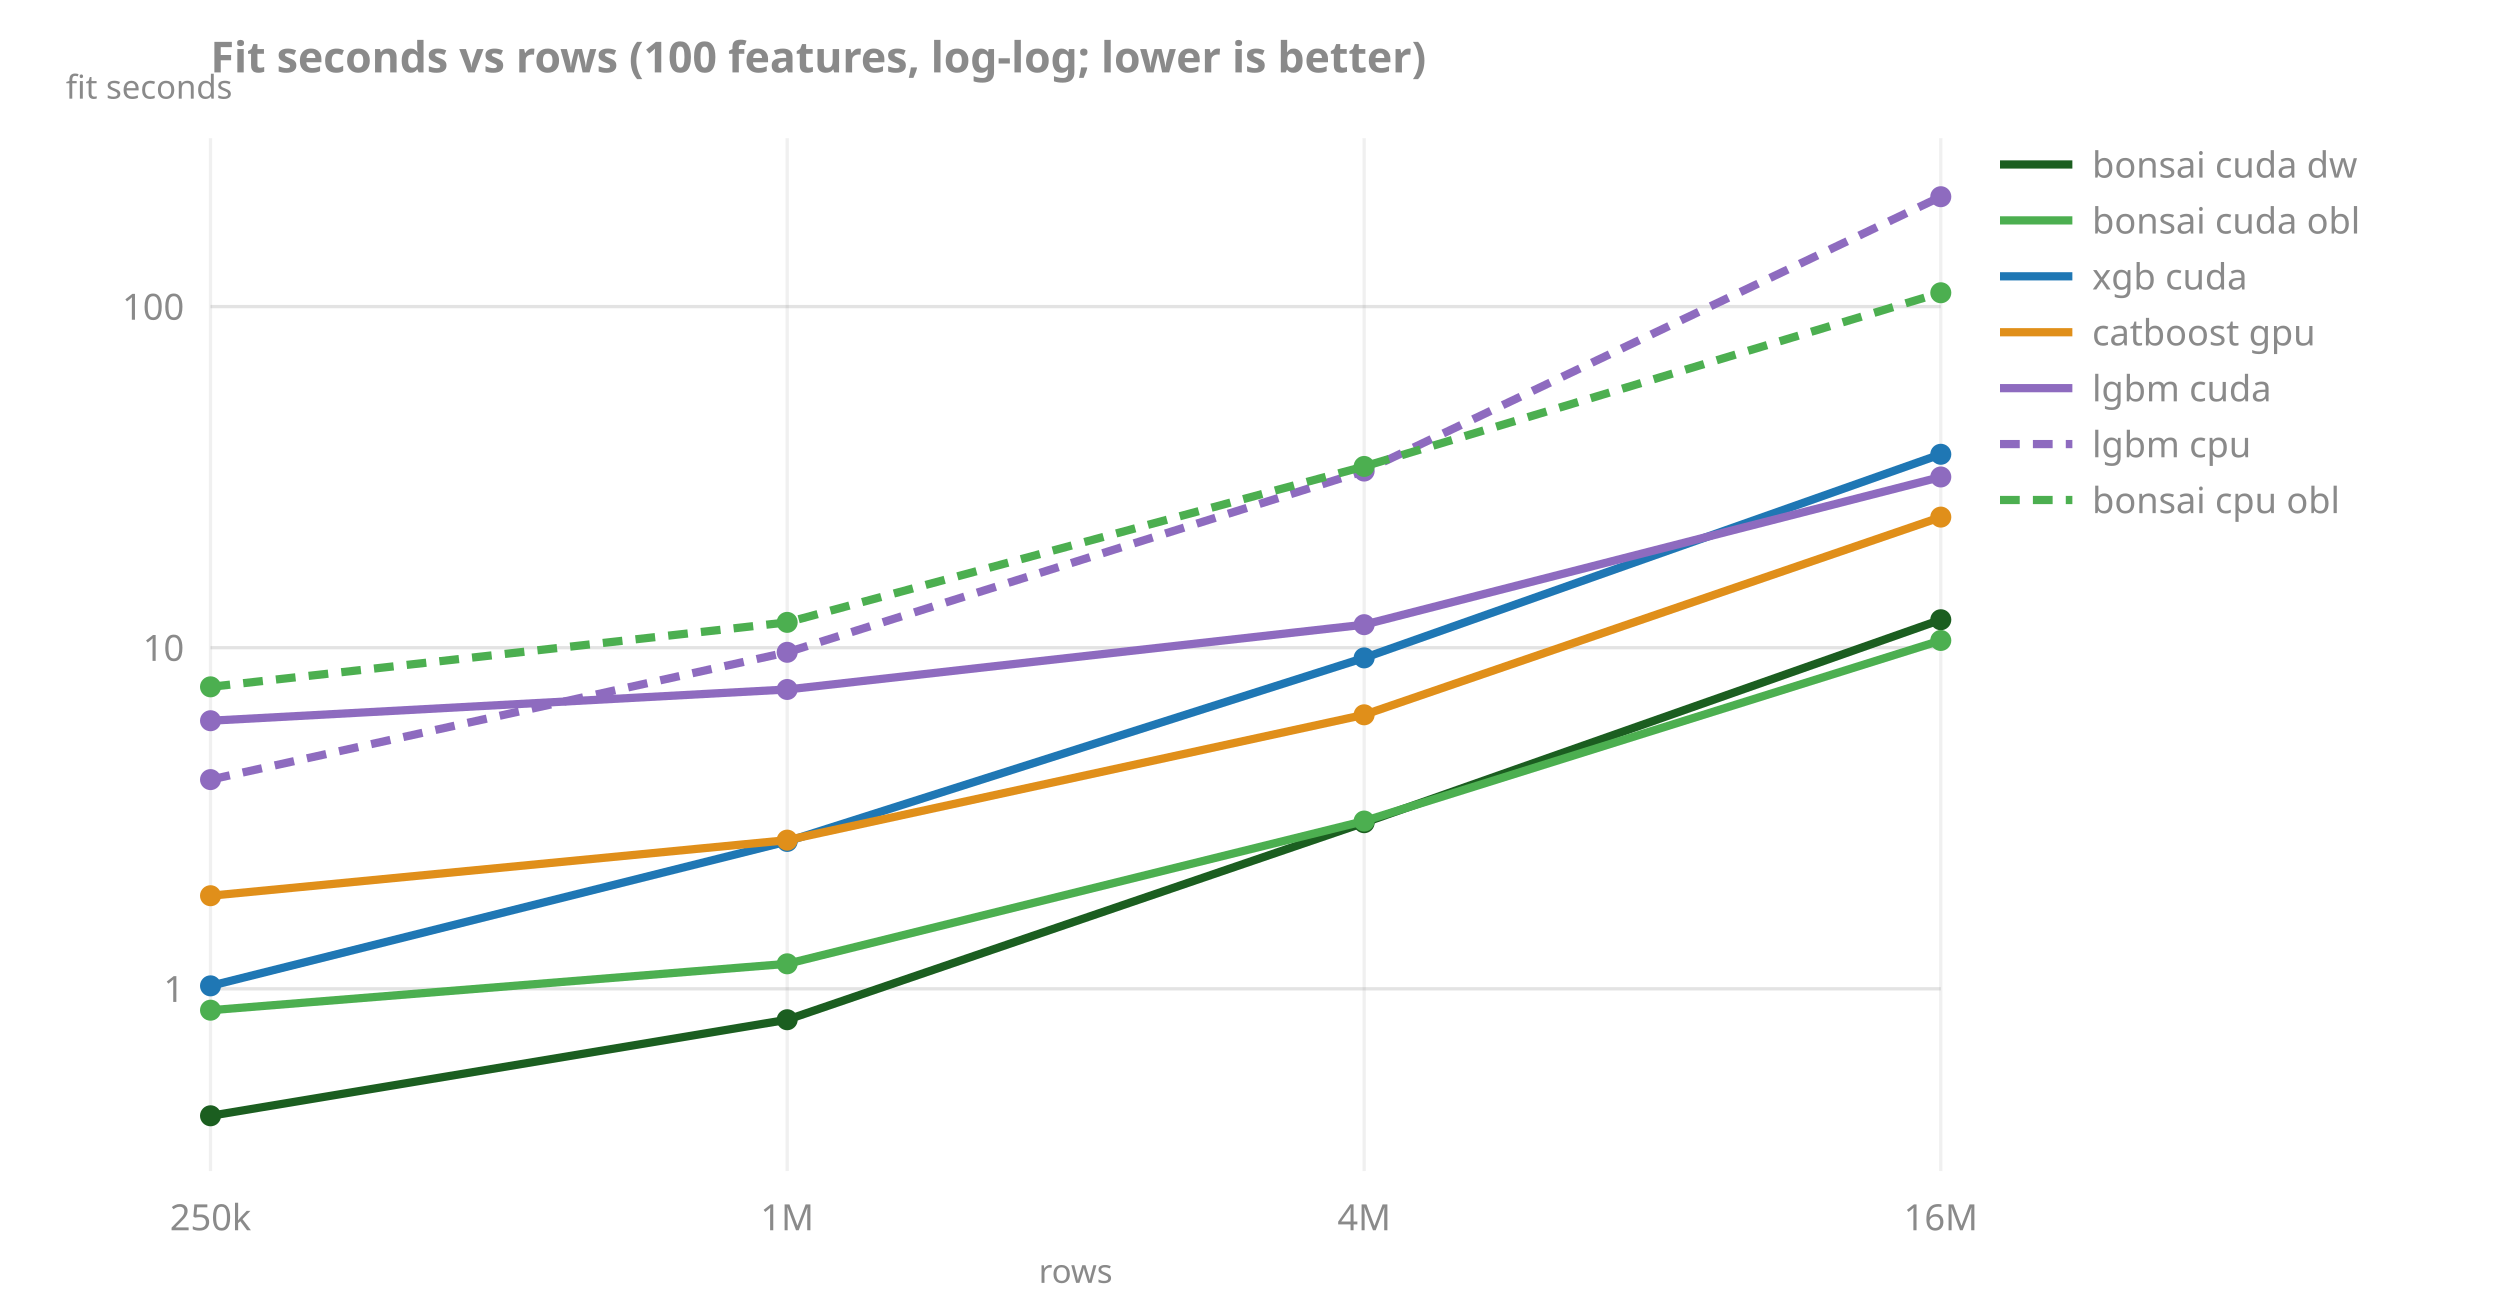
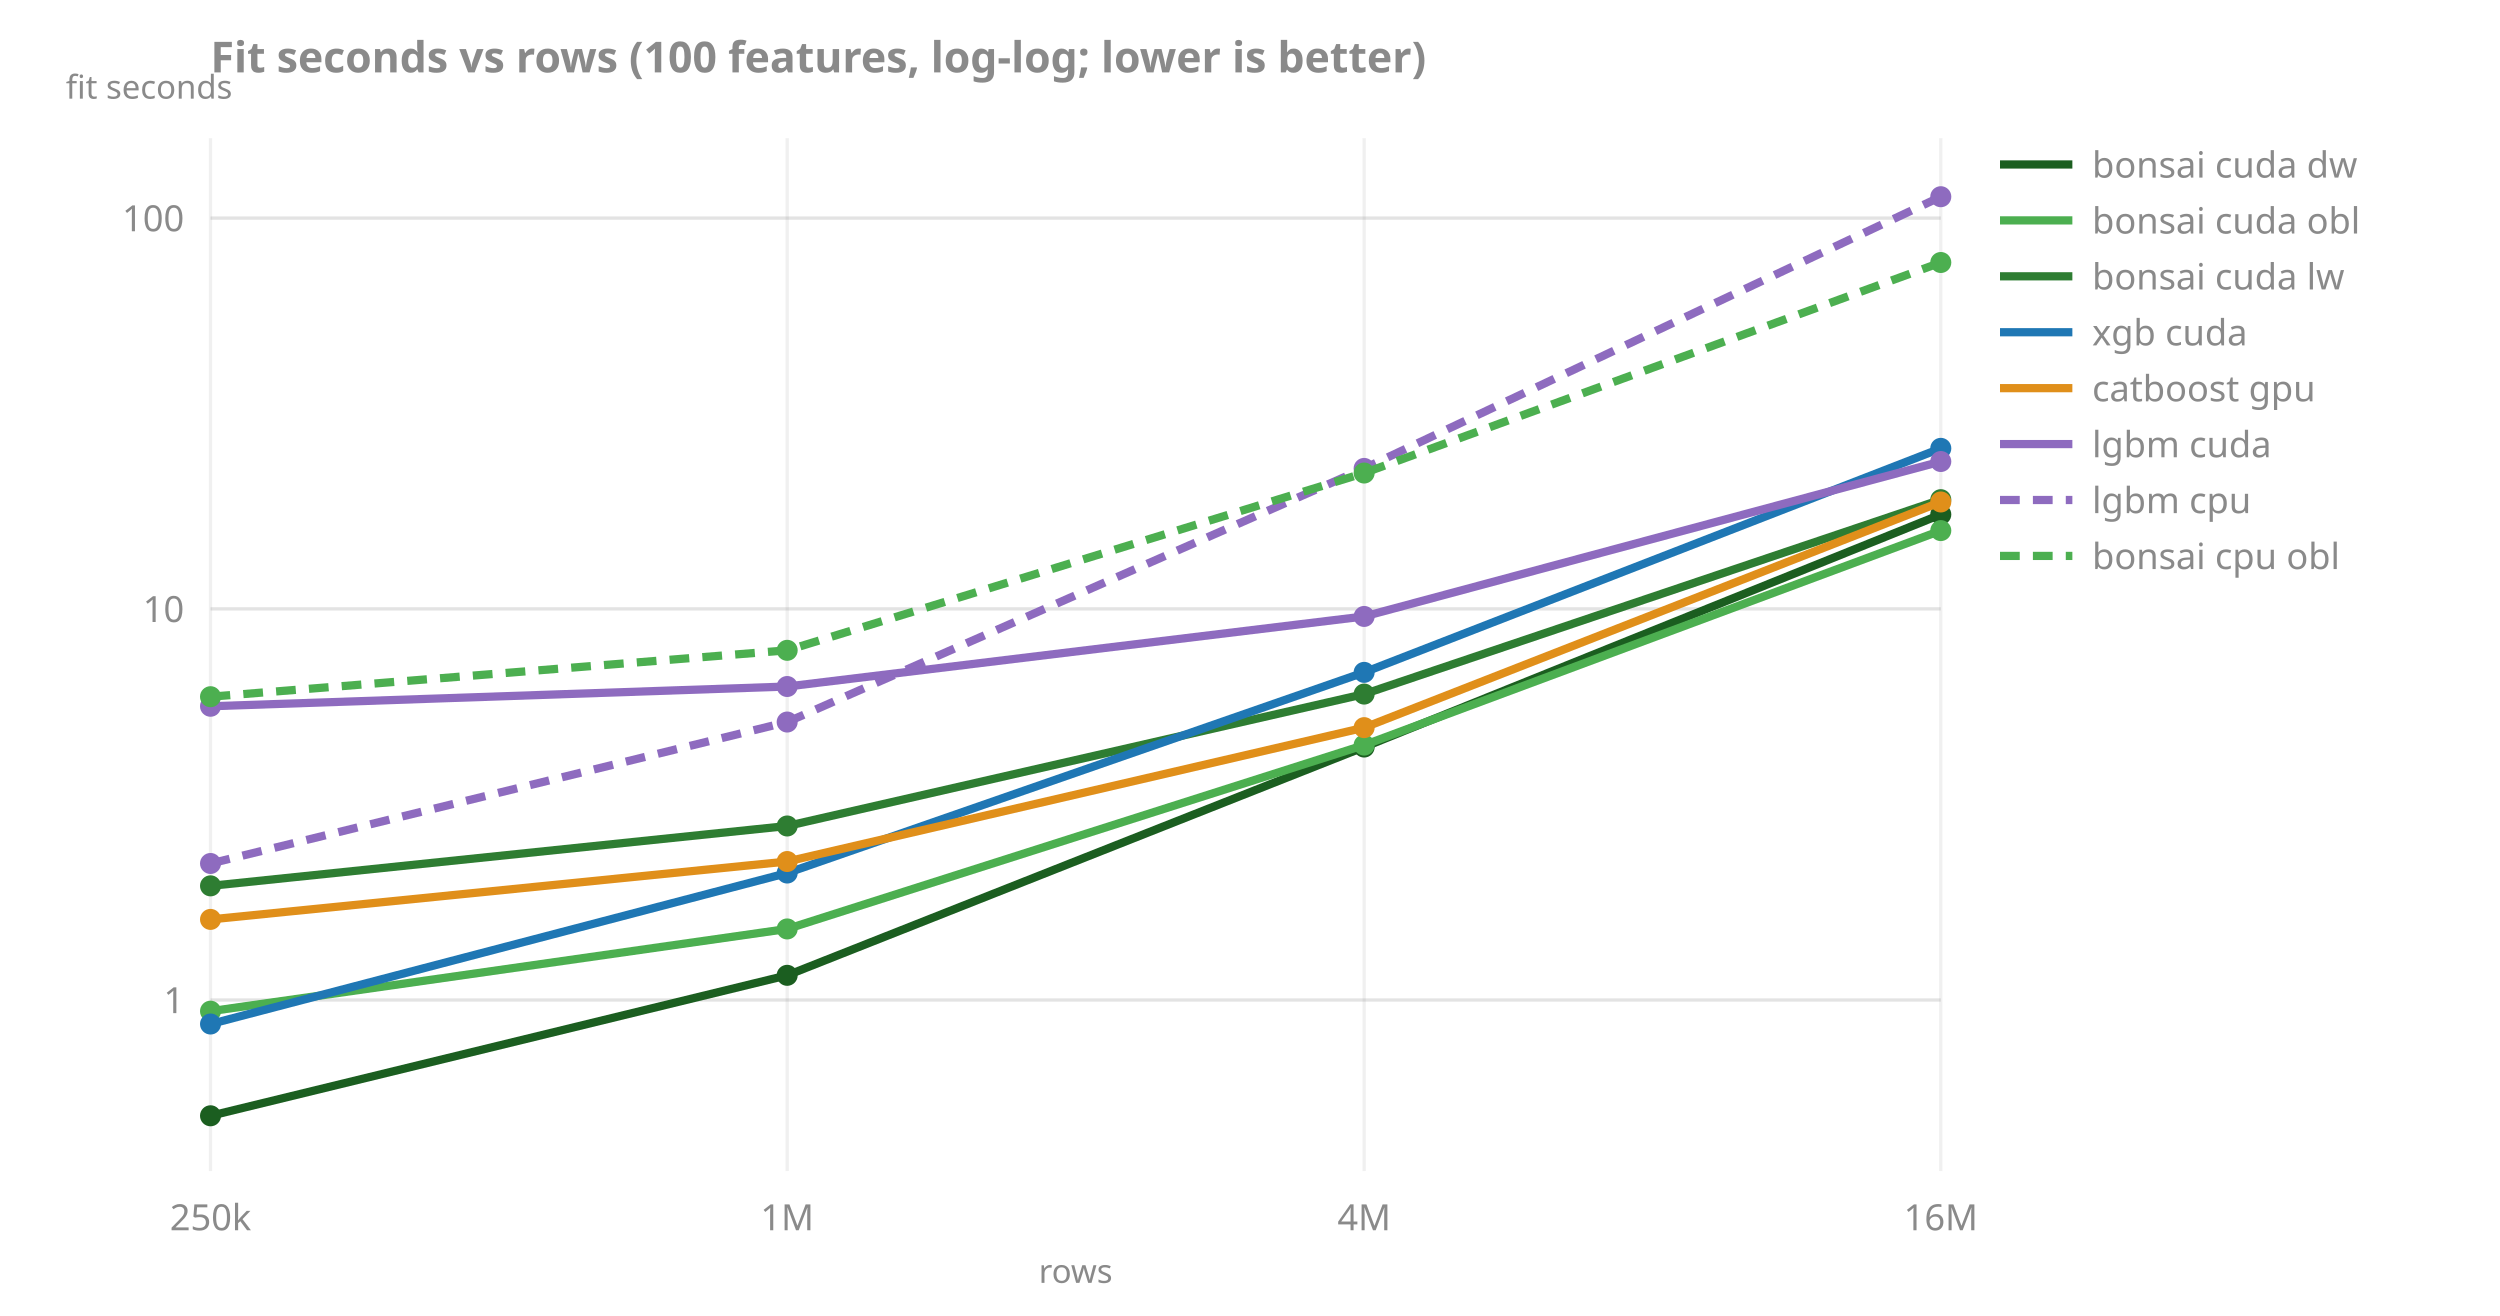
<svg xmlns="http://www.w3.org/2000/svg" width="760" height="400" viewBox="0 0 760 400">
  <text x="64" y="22" font-size="13" fill="#8a8a8a" font-family="system-ui,sans-serif" text-anchor="start" font-weight="bold">Fit seconds vs rows (100 features, log-log; lower is better)</text>
-   <line x1="64" y1="300.6" x2="590" y2="300.6" stroke="#808080" stroke-opacity="0.22" />
-   <text x="56" y="304.6" font-size="11" fill="#8a8a8a" font-family="system-ui,sans-serif" text-anchor="end" font-weight="normal">1</text>
-   <line x1="64" y1="196.9" x2="590" y2="196.9" stroke="#808080" stroke-opacity="0.22" />
-   <text x="56" y="200.9" font-size="11" fill="#8a8a8a" font-family="system-ui,sans-serif" text-anchor="end" font-weight="normal">10</text>
-   <line x1="64" y1="93.2" x2="590" y2="93.2" stroke="#808080" stroke-opacity="0.22" />
-   <text x="56" y="97.2" font-size="11" fill="#8a8a8a" font-family="system-ui,sans-serif" text-anchor="end" font-weight="normal">100</text>
+   <line x1="64" y1="304.0" x2="590" y2="304.0" stroke="#808080" stroke-opacity="0.22" />
+   <text x="56" y="308.0" font-size="11" fill="#8a8a8a" font-family="system-ui,sans-serif" text-anchor="end" font-weight="normal">1</text>
+   <line x1="64" y1="185.1" x2="590" y2="185.1" stroke="#808080" stroke-opacity="0.22" />
+   <text x="56" y="189.1" font-size="11" fill="#8a8a8a" font-family="system-ui,sans-serif" text-anchor="end" font-weight="normal">10</text>
+   <line x1="64" y1="66.3" x2="590" y2="66.3" stroke="#808080" stroke-opacity="0.22" />
+   <text x="56" y="70.3" font-size="11" fill="#8a8a8a" font-family="system-ui,sans-serif" text-anchor="end" font-weight="normal">100</text>
  <line x1="64.0" y1="42" x2="64.0" y2="356" stroke="#808080" stroke-opacity="0.12" />
  <text x="64.0" y="374" font-size="11" fill="#8a8a8a" font-family="system-ui,sans-serif" text-anchor="middle" font-weight="normal">250k</text>
  <line x1="239.3" y1="42" x2="239.3" y2="356" stroke="#808080" stroke-opacity="0.12" />
  <text x="239.3" y="374" font-size="11" fill="#8a8a8a" font-family="system-ui,sans-serif" text-anchor="middle" font-weight="normal">1M</text>
  <line x1="414.7" y1="42" x2="414.7" y2="356" stroke="#808080" stroke-opacity="0.12" />
  <text x="414.7" y="374" font-size="11" fill="#8a8a8a" font-family="system-ui,sans-serif" text-anchor="middle" font-weight="normal">4M</text>
  <line x1="590.0" y1="42" x2="590.0" y2="356" stroke="#808080" stroke-opacity="0.12" />
  <text x="590.0" y="374" font-size="11" fill="#8a8a8a" font-family="system-ui,sans-serif" text-anchor="middle" font-weight="normal">16M</text>
  <text x="20" y="30" font-size="10" fill="#8a8a8a" font-family="system-ui,sans-serif" text-anchor="start" font-weight="normal">fit seconds</text>
  <text x="327.0" y="390" font-size="10" fill="#8a8a8a" font-family="system-ui,sans-serif" text-anchor="middle" font-weight="normal">rows</text>
-   <polyline points="64.0,339.2 239.3,310.0 414.7,250.1 590.0,188.4" fill="none" stroke="#1b5e20" stroke-width="2.5" />
+   <polyline points="64.0,339.2 239.3,296.5 414.7,227.1 590.0,156.4" fill="none" stroke="#1b5e20" stroke-width="2.5" />
  <circle cx="64.0" cy="339.2" r="3.2" fill="#1b5e20" />
-   <circle cx="239.3" cy="310.0" r="3.2" fill="#1b5e20" />
-   <circle cx="414.7" cy="250.1" r="3.2" fill="#1b5e20" />
-   <circle cx="590.0" cy="188.4" r="3.2" fill="#1b5e20" />
-   <polyline points="64.0,307.1 239.3,293.0 414.7,249.6 590.0,194.7" fill="none" stroke="#4caf50" stroke-width="2.5" />
-   <circle cx="64.0" cy="307.1" r="3.2" fill="#4caf50" />
-   <circle cx="239.3" cy="293.0" r="3.2" fill="#4caf50" />
-   <circle cx="414.7" cy="249.6" r="3.2" fill="#4caf50" />
-   <circle cx="590.0" cy="194.7" r="3.2" fill="#4caf50" />
-   <polyline points="64.0,299.7 239.3,255.8 414.7,200.0 590.0,138.1" fill="none" stroke="#1f77b4" stroke-width="2.5" />
-   <circle cx="64.0" cy="299.7" r="3.2" fill="#1f77b4" />
-   <circle cx="239.3" cy="255.8" r="3.2" fill="#1f77b4" />
-   <circle cx="414.7" cy="200.0" r="3.2" fill="#1f77b4" />
-   <circle cx="590.0" cy="138.1" r="3.2" fill="#1f77b4" />
-   <polyline points="64.0,272.3 239.3,255.4 414.7,217.3 590.0,157.2" fill="none" stroke="#e08f1a" stroke-width="2.5" />
-   <circle cx="64.0" cy="272.3" r="3.2" fill="#e08f1a" />
-   <circle cx="239.3" cy="255.4" r="3.2" fill="#e08f1a" />
-   <circle cx="414.7" cy="217.3" r="3.2" fill="#e08f1a" />
-   <circle cx="590.0" cy="157.2" r="3.2" fill="#e08f1a" />
-   <polyline points="64.0,219.1 239.3,209.6 414.7,189.9 590.0,145.0" fill="none" stroke="#8e6bbf" stroke-width="2.5" />
-   <circle cx="64.0" cy="219.1" r="3.2" fill="#8e6bbf" />
-   <circle cx="239.3" cy="209.6" r="3.2" fill="#8e6bbf" />
-   <circle cx="414.7" cy="189.9" r="3.2" fill="#8e6bbf" />
-   <circle cx="590.0" cy="145.0" r="3.2" fill="#8e6bbf" />
-   <polyline points="64.0,237.0 239.3,198.3 414.7,143.2 590.0,59.8" fill="none" stroke="#8e6bbf" stroke-width="2.5" stroke-dasharray="6 4" />
-   <circle cx="64.0" cy="237.0" r="3.2" fill="#8e6bbf" />
-   <circle cx="239.3" cy="198.3" r="3.2" fill="#8e6bbf" />
-   <circle cx="414.7" cy="143.2" r="3.2" fill="#8e6bbf" />
+   <circle cx="239.3" cy="296.5" r="3.2" fill="#1b5e20" />
+   <circle cx="414.7" cy="227.1" r="3.2" fill="#1b5e20" />
+   <circle cx="590.0" cy="156.4" r="3.2" fill="#1b5e20" />
+   <polyline points="64.0,307.4 239.3,282.4 414.7,226.5 590.0,161.3" fill="none" stroke="#4caf50" stroke-width="2.5" />
+   <circle cx="64.0" cy="307.4" r="3.2" fill="#4caf50" />
+   <circle cx="239.3" cy="282.4" r="3.2" fill="#4caf50" />
+   <circle cx="414.7" cy="226.5" r="3.2" fill="#4caf50" />
+   <circle cx="590.0" cy="161.3" r="3.2" fill="#4caf50" />
+   <polyline points="64.0,269.3 239.3,251.1 414.7,211.0 590.0,151.9" fill="none" stroke="#2e7d32" stroke-width="2.5" />
+   <circle cx="64.0" cy="269.3" r="3.2" fill="#2e7d32" />
+   <circle cx="239.3" cy="251.1" r="3.2" fill="#2e7d32" />
+   <circle cx="414.7" cy="211.0" r="3.2" fill="#2e7d32" />
+   <circle cx="590.0" cy="151.9" r="3.2" fill="#2e7d32" />
+   <polyline points="64.0,311.3 239.3,265.4 414.7,204.4 590.0,136.3" fill="none" stroke="#1f77b4" stroke-width="2.5" />
+   <circle cx="64.0" cy="311.3" r="3.2" fill="#1f77b4" />
+   <circle cx="239.3" cy="265.4" r="3.2" fill="#1f77b4" />
+   <circle cx="414.7" cy="204.4" r="3.2" fill="#1f77b4" />
+   <circle cx="590.0" cy="136.3" r="3.2" fill="#1f77b4" />
+   <polyline points="64.0,279.5 239.3,261.9 414.7,221.2 590.0,152.6" fill="none" stroke="#e08f1a" stroke-width="2.5" />
+   <circle cx="64.0" cy="279.5" r="3.2" fill="#e08f1a" />
+   <circle cx="239.3" cy="261.9" r="3.2" fill="#e08f1a" />
+   <circle cx="414.7" cy="221.2" r="3.2" fill="#e08f1a" />
+   <circle cx="590.0" cy="152.6" r="3.2" fill="#e08f1a" />
+   <polyline points="64.0,214.7 239.3,208.7 414.7,187.4 590.0,140.3" fill="none" stroke="#8e6bbf" stroke-width="2.5" />
+   <circle cx="64.0" cy="214.7" r="3.2" fill="#8e6bbf" />
+   <circle cx="239.3" cy="208.7" r="3.2" fill="#8e6bbf" />
+   <circle cx="414.7" cy="187.4" r="3.2" fill="#8e6bbf" />
+   <circle cx="590.0" cy="140.3" r="3.2" fill="#8e6bbf" />
+   <polyline points="64.0,262.5 239.3,219.5 414.7,142.4 590.0,59.8" fill="none" stroke="#8e6bbf" stroke-width="2.5" stroke-dasharray="6 4" />
+   <circle cx="64.0" cy="262.5" r="3.2" fill="#8e6bbf" />
+   <circle cx="239.3" cy="219.5" r="3.2" fill="#8e6bbf" />
+   <circle cx="414.7" cy="142.4" r="3.2" fill="#8e6bbf" />
  <circle cx="590.0" cy="59.8" r="3.2" fill="#8e6bbf" />
-   <polyline points="64.0,208.8 239.3,189.2 414.7,141.8 590.0,89.0" fill="none" stroke="#4caf50" stroke-width="2.5" stroke-dasharray="6 4" />
-   <circle cx="64.0" cy="208.8" r="3.2" fill="#4caf50" />
-   <circle cx="239.3" cy="189.2" r="3.2" fill="#4caf50" />
-   <circle cx="414.7" cy="141.8" r="3.2" fill="#4caf50" />
-   <circle cx="590.0" cy="89.0" r="3.2" fill="#4caf50" />
+   <polyline points="64.0,211.8 239.3,197.7 414.7,143.8 590.0,79.8" fill="none" stroke="#4caf50" stroke-width="2.5" stroke-dasharray="6 4" />
+   <circle cx="64.0" cy="211.8" r="3.2" fill="#4caf50" />
+   <circle cx="239.3" cy="197.7" r="3.2" fill="#4caf50" />
+   <circle cx="414.7" cy="143.8" r="3.2" fill="#4caf50" />
+   <circle cx="590.0" cy="79.8" r="3.2" fill="#4caf50" />
  <line x1="608" y1="50" x2="630" y2="50" stroke="#1b5e20" stroke-width="2.5" />
  <text x="636" y="54" font-size="11" fill="#8a8a8a" font-family="system-ui,sans-serif" text-anchor="start" font-weight="normal">bonsai cuda dw</text>
  <line x1="608" y1="67" x2="630" y2="67" stroke="#4caf50" stroke-width="2.5" />
  <text x="636" y="71" font-size="11" fill="#8a8a8a" font-family="system-ui,sans-serif" text-anchor="start" font-weight="normal">bonsai cuda obl</text>
-   <line x1="608" y1="84" x2="630" y2="84" stroke="#1f77b4" stroke-width="2.5" />
-   <text x="636" y="88" font-size="11" fill="#8a8a8a" font-family="system-ui,sans-serif" text-anchor="start" font-weight="normal">xgb cuda</text>
-   <line x1="608" y1="101" x2="630" y2="101" stroke="#e08f1a" stroke-width="2.5" />
-   <text x="636" y="105" font-size="11" fill="#8a8a8a" font-family="system-ui,sans-serif" text-anchor="start" font-weight="normal">catboost gpu</text>
-   <line x1="608" y1="118" x2="630" y2="118" stroke="#8e6bbf" stroke-width="2.5" />
-   <text x="636" y="122" font-size="11" fill="#8a8a8a" font-family="system-ui,sans-serif" text-anchor="start" font-weight="normal">lgbm cuda</text>
-   <line x1="608" y1="135" x2="630" y2="135" stroke="#8e6bbf" stroke-width="2.5" stroke-dasharray="6 4" />
-   <text x="636" y="139" font-size="11" fill="#8a8a8a" font-family="system-ui,sans-serif" text-anchor="start" font-weight="normal">lgbm cpu</text>
-   <line x1="608" y1="152" x2="630" y2="152" stroke="#4caf50" stroke-width="2.5" stroke-dasharray="6 4" />
-   <text x="636" y="156" font-size="11" fill="#8a8a8a" font-family="system-ui,sans-serif" text-anchor="start" font-weight="normal">bonsai cpu obl</text>
+   <line x1="608" y1="84" x2="630" y2="84" stroke="#2e7d32" stroke-width="2.5" />
+   <text x="636" y="88" font-size="11" fill="#8a8a8a" font-family="system-ui,sans-serif" text-anchor="start" font-weight="normal">bonsai cuda lw</text>
+   <line x1="608" y1="101" x2="630" y2="101" stroke="#1f77b4" stroke-width="2.5" />
+   <text x="636" y="105" font-size="11" fill="#8a8a8a" font-family="system-ui,sans-serif" text-anchor="start" font-weight="normal">xgb cuda</text>
+   <line x1="608" y1="118" x2="630" y2="118" stroke="#e08f1a" stroke-width="2.5" />
+   <text x="636" y="122" font-size="11" fill="#8a8a8a" font-family="system-ui,sans-serif" text-anchor="start" font-weight="normal">catboost gpu</text>
+   <line x1="608" y1="135" x2="630" y2="135" stroke="#8e6bbf" stroke-width="2.5" />
+   <text x="636" y="139" font-size="11" fill="#8a8a8a" font-family="system-ui,sans-serif" text-anchor="start" font-weight="normal">lgbm cuda</text>
+   <line x1="608" y1="152" x2="630" y2="152" stroke="#8e6bbf" stroke-width="2.5" stroke-dasharray="6 4" />
+   <text x="636" y="156" font-size="11" fill="#8a8a8a" font-family="system-ui,sans-serif" text-anchor="start" font-weight="normal">lgbm cpu</text>
+   <line x1="608" y1="169" x2="630" y2="169" stroke="#4caf50" stroke-width="2.5" stroke-dasharray="6 4" />
+   <text x="636" y="173" font-size="11" fill="#8a8a8a" font-family="system-ui,sans-serif" text-anchor="start" font-weight="normal">bonsai cpu obl</text>
</svg>
